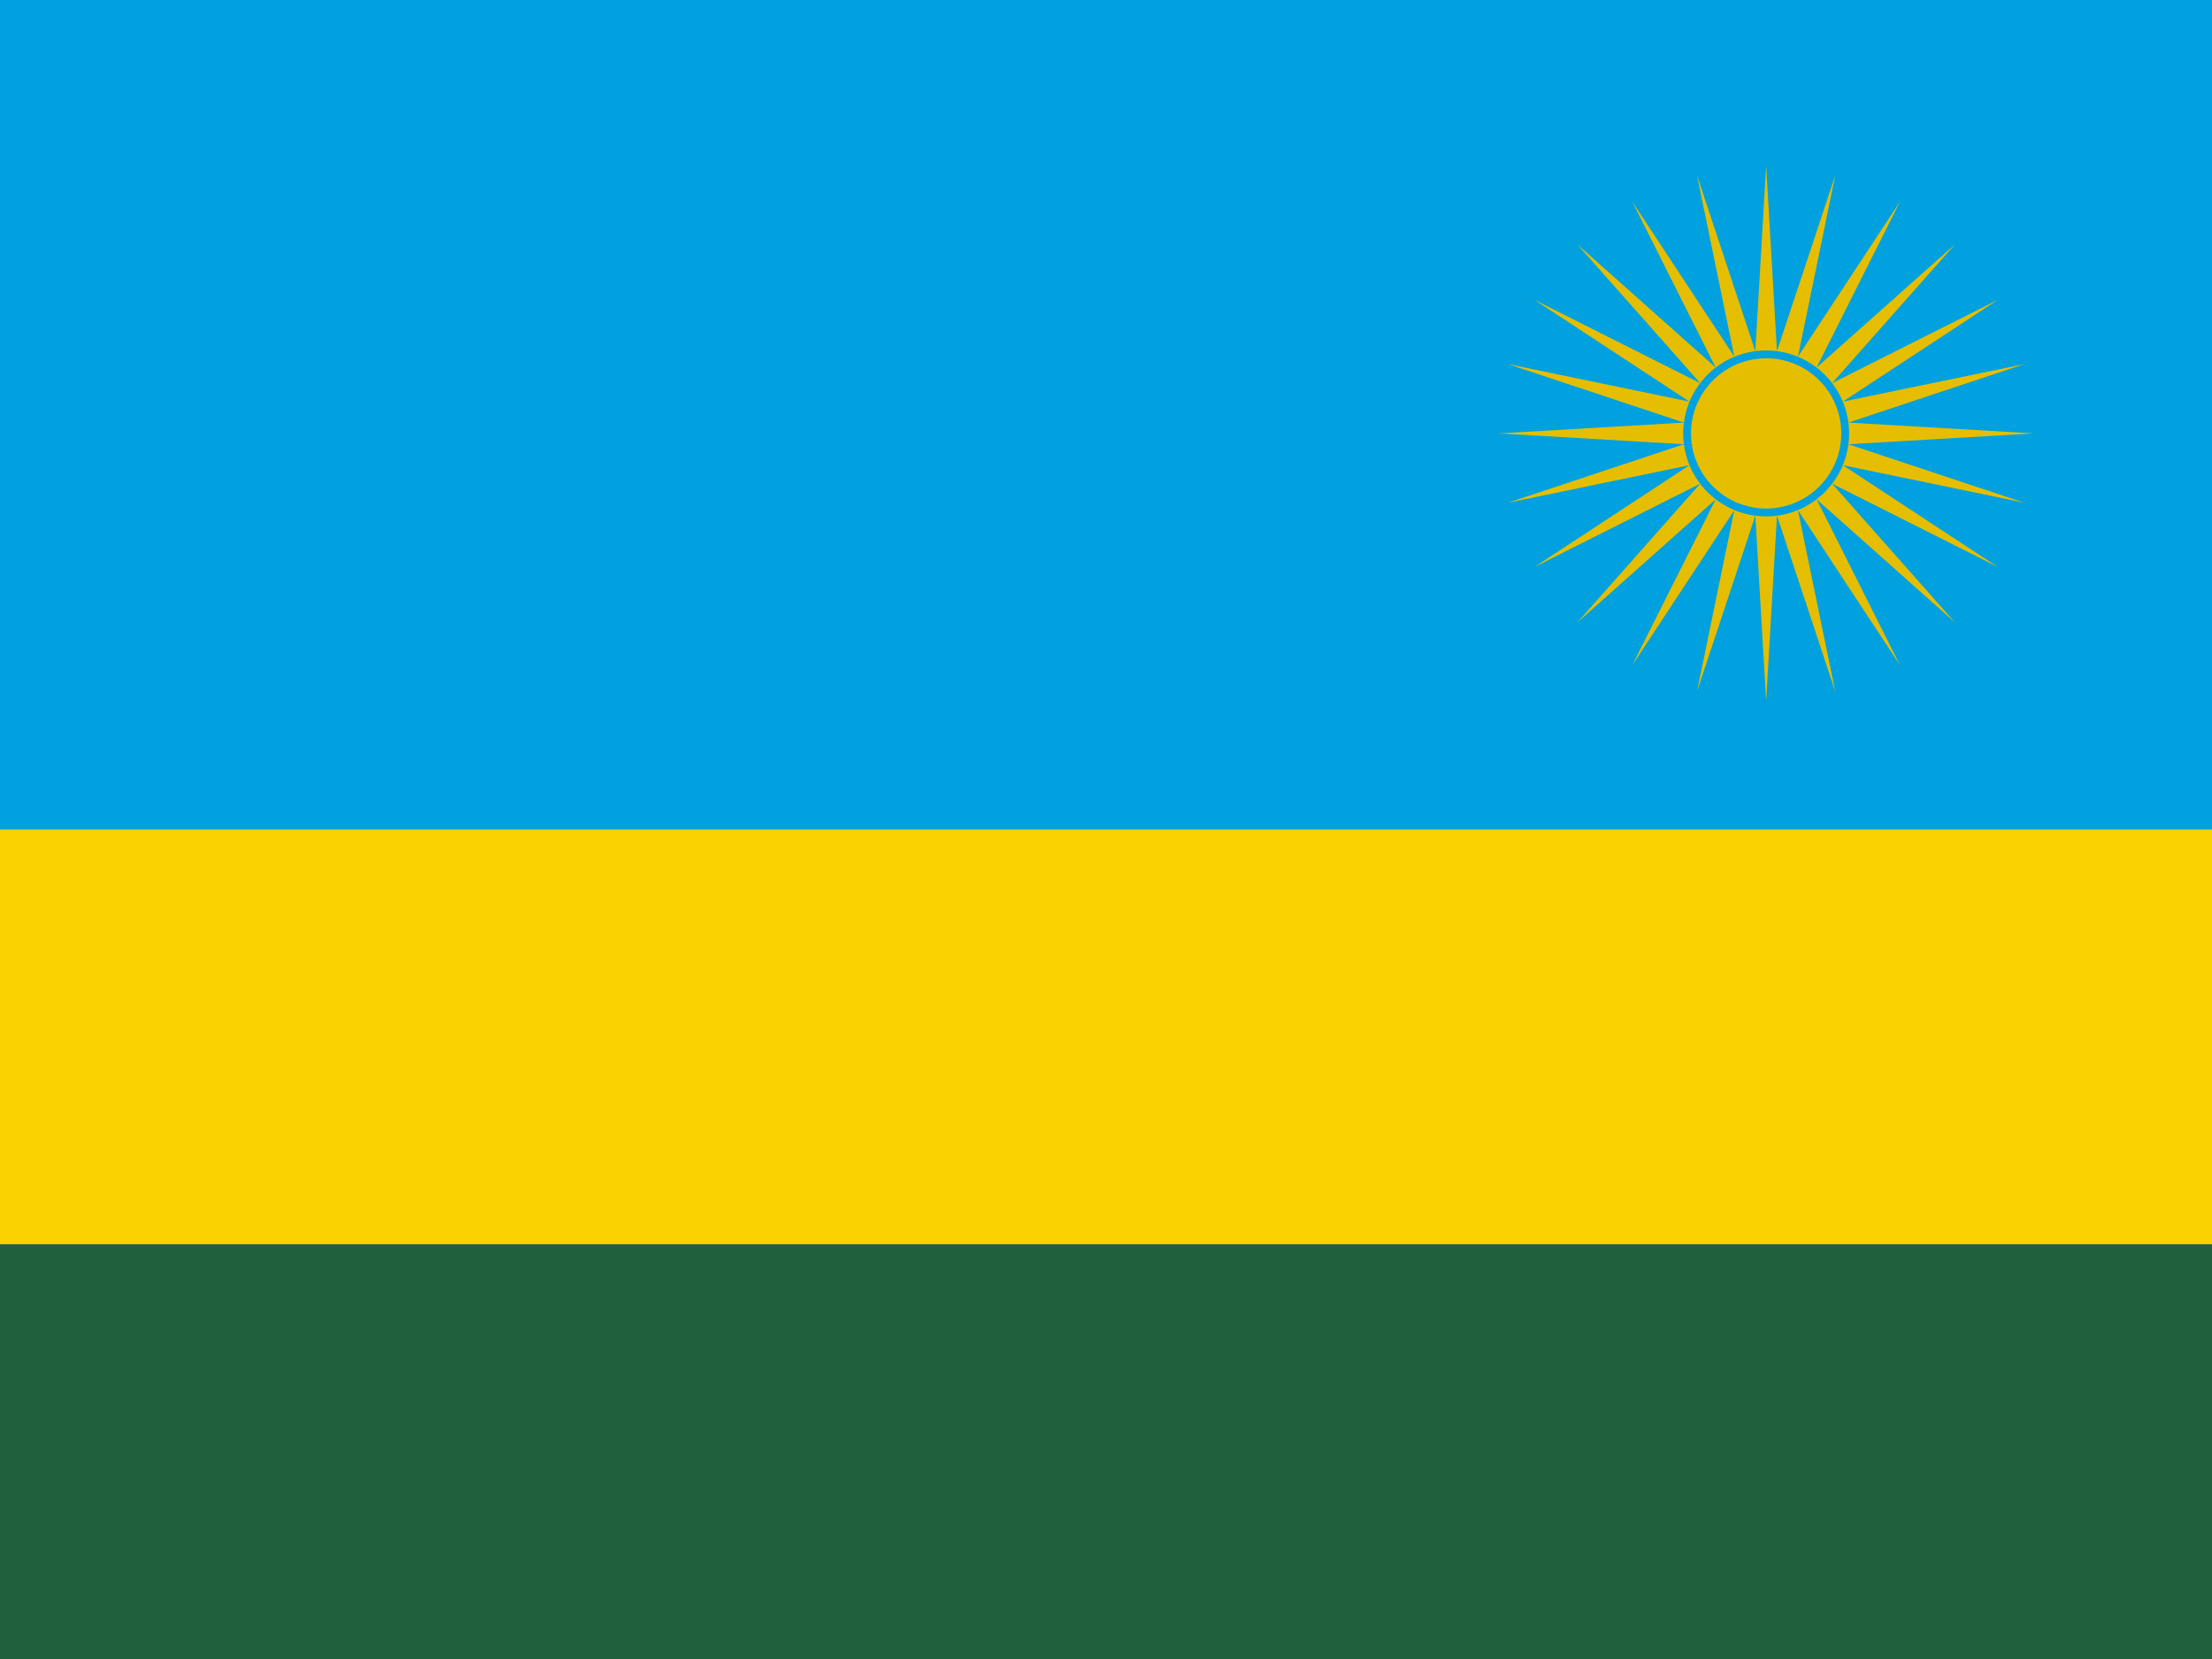
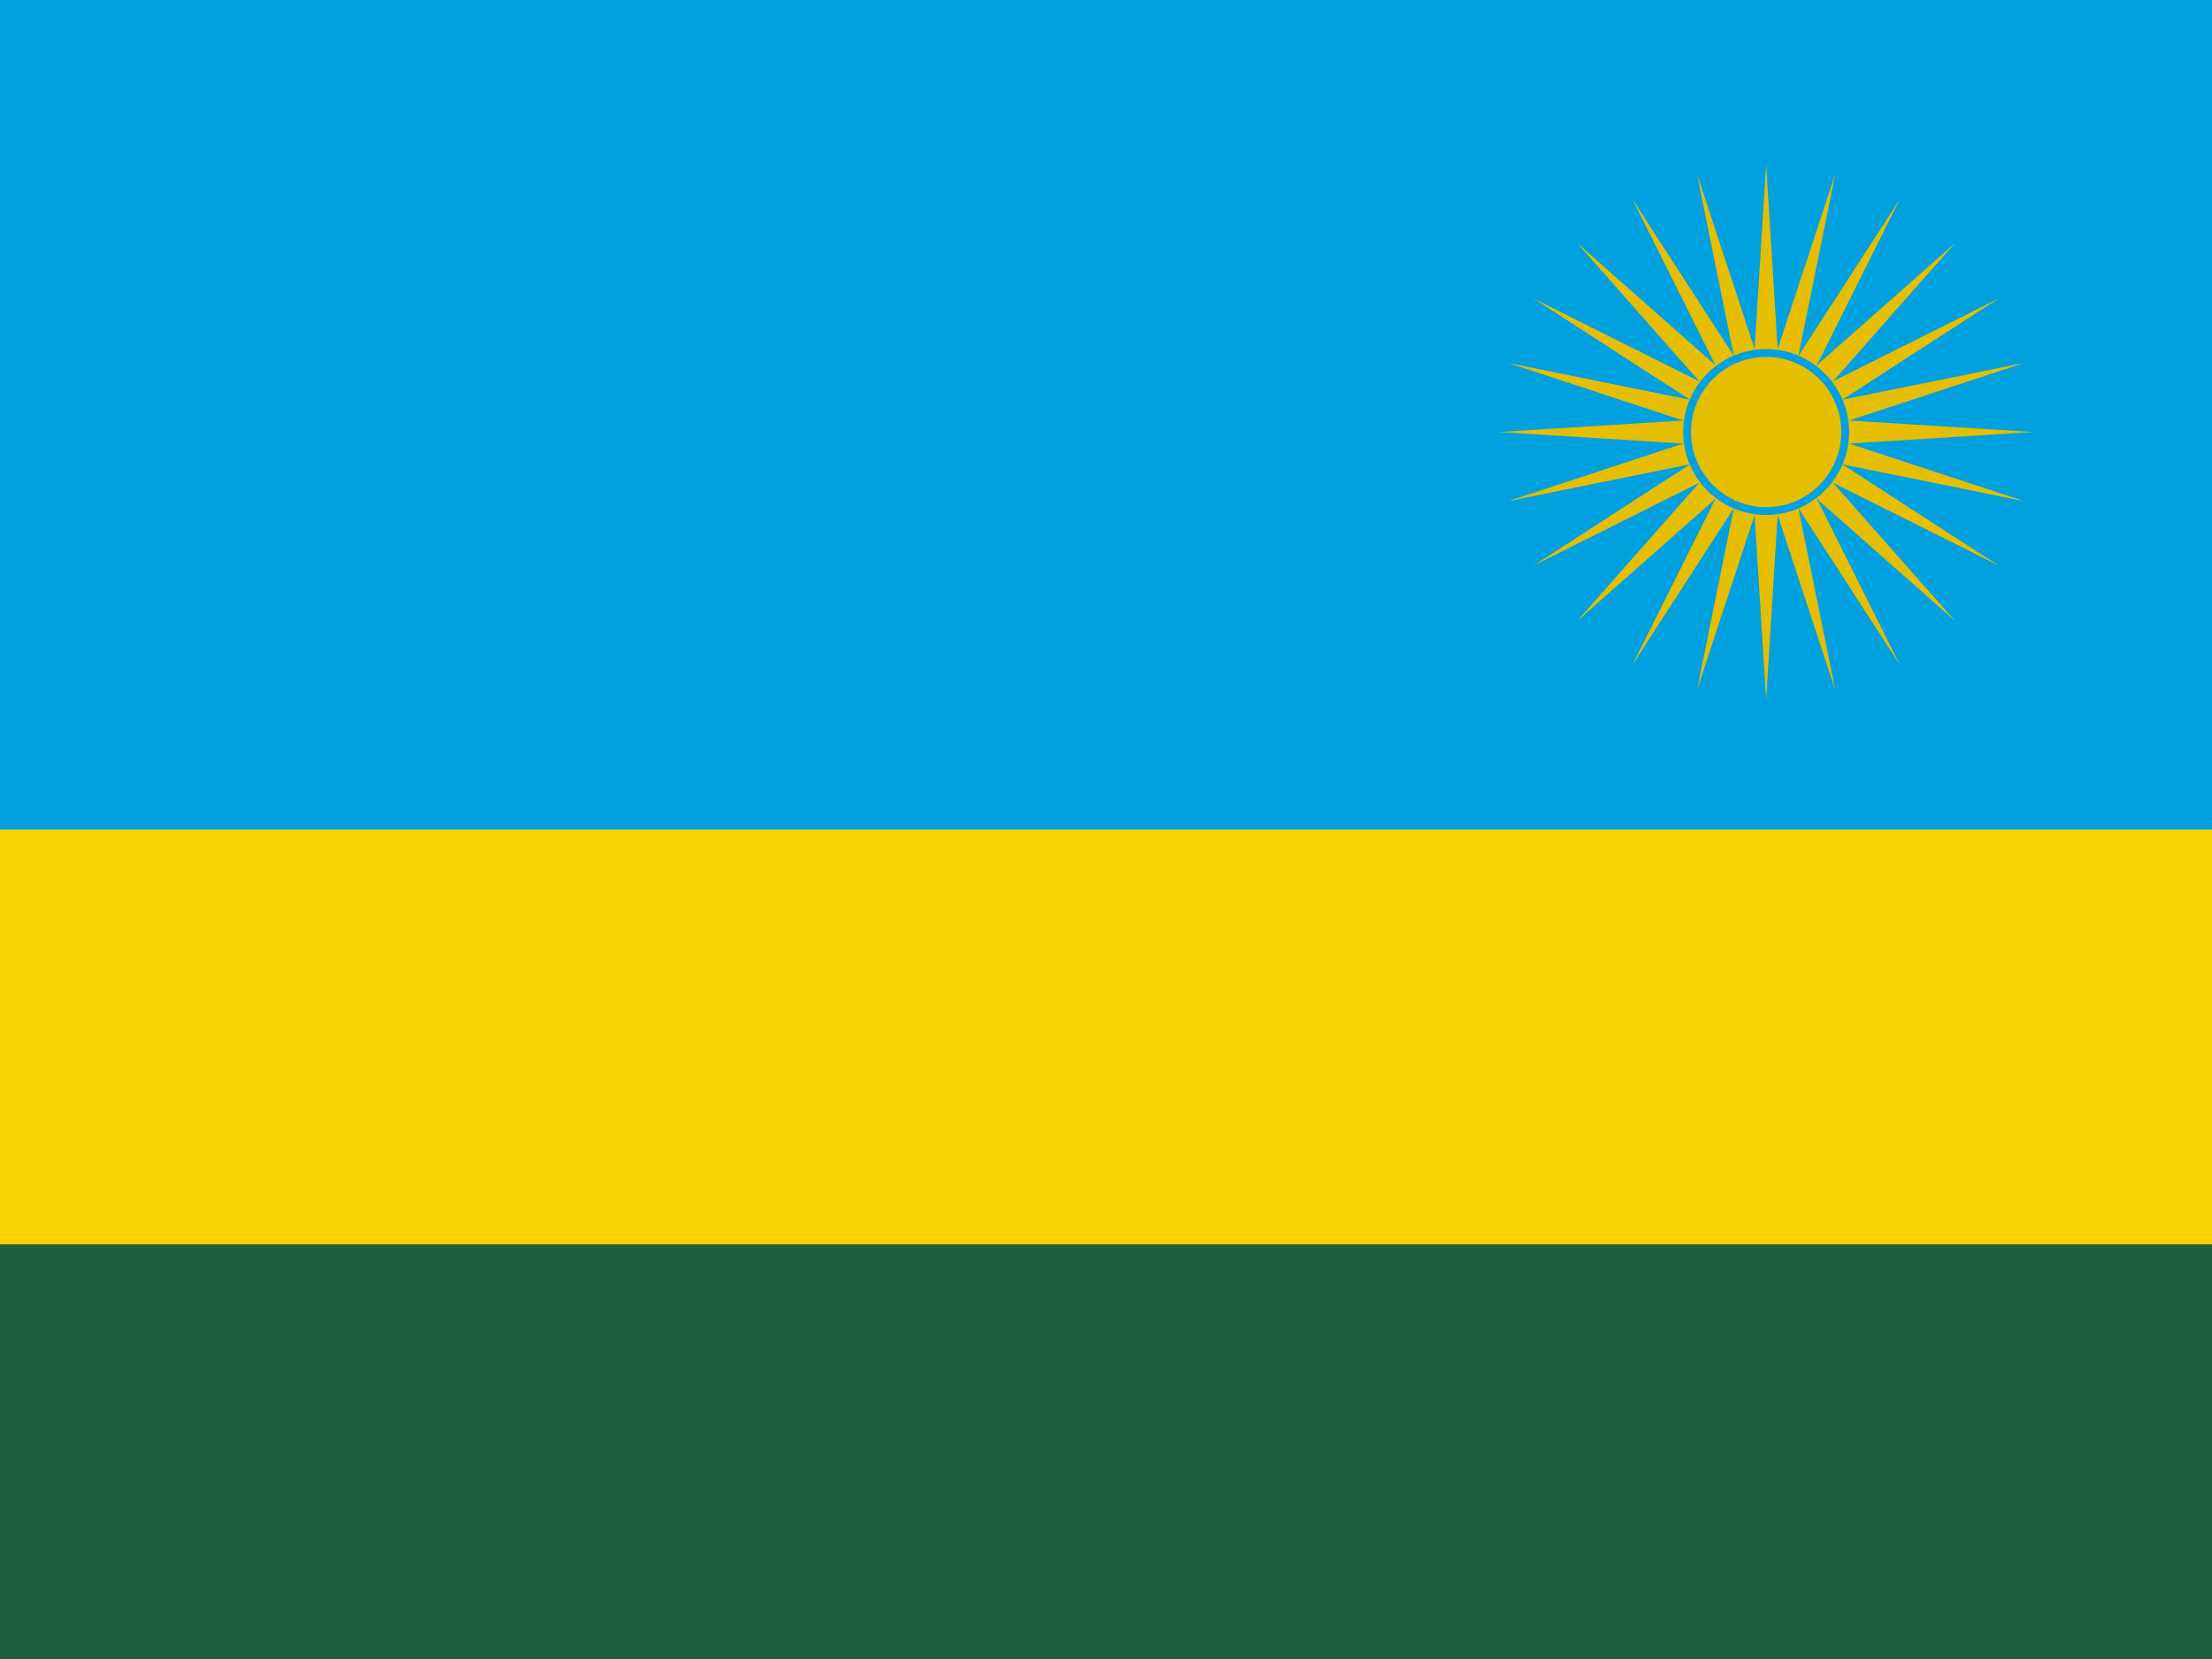
- <svg xmlns="http://www.w3.org/2000/svg" xmlns:xlink="http://www.w3.org/1999/xlink" id="flag-icon-css-rw" viewBox="0 0 640 480">
+ <svg xmlns="http://www.w3.org/2000/svg" xmlns:xlink="http://www.w3.org/1999/xlink" viewBox="0 0 640 480">
  <path fill="#20603d" d="M0 0h640v480H0z" />
  <path fill="#fad201" d="M0 0h640v360H0z" />
  <path fill="#00a1de" d="M0 0h640v240H0z" />
-   <g transform="translate(511 125.4) scale(.66667)">
+   <g transform="translate(511 125) scale(.66667)">
    <g id="b">
-       <path id="a" fill="#e5be01" d="M116.1 0L35.7 4.7l76.4 25.4-78.8-16.3L100.6 58l-72-36.2L82 82.1 21.9 28.6l36.2 72-44.3-67.3L30 112 4.7 35.7 0 116.1-1-1z" />
-       <use width="100%" height="100%" transform="scale(1 -1)" xlink:href="#a" />
+       <path id="a" fill="#e5be01" d="M116 0 36 5l76 25-79-16 68 44-72-36 53 60-60-53 36 72-44-68 16 79L5 36l-5 80L-1-1z" />
+       <use xlink:href="#a" transform="scale(1 -1)" />
    </g>
-     <use width="100%" height="100%" transform="scale(-1 1)" xlink:href="#b" />
+     <use xlink:href="#b" transform="scale(-1 1)" />
    <circle r="34.3" fill="#e5be01" stroke="#00a1de" stroke-width="3.4" />
  </g>
</svg>
